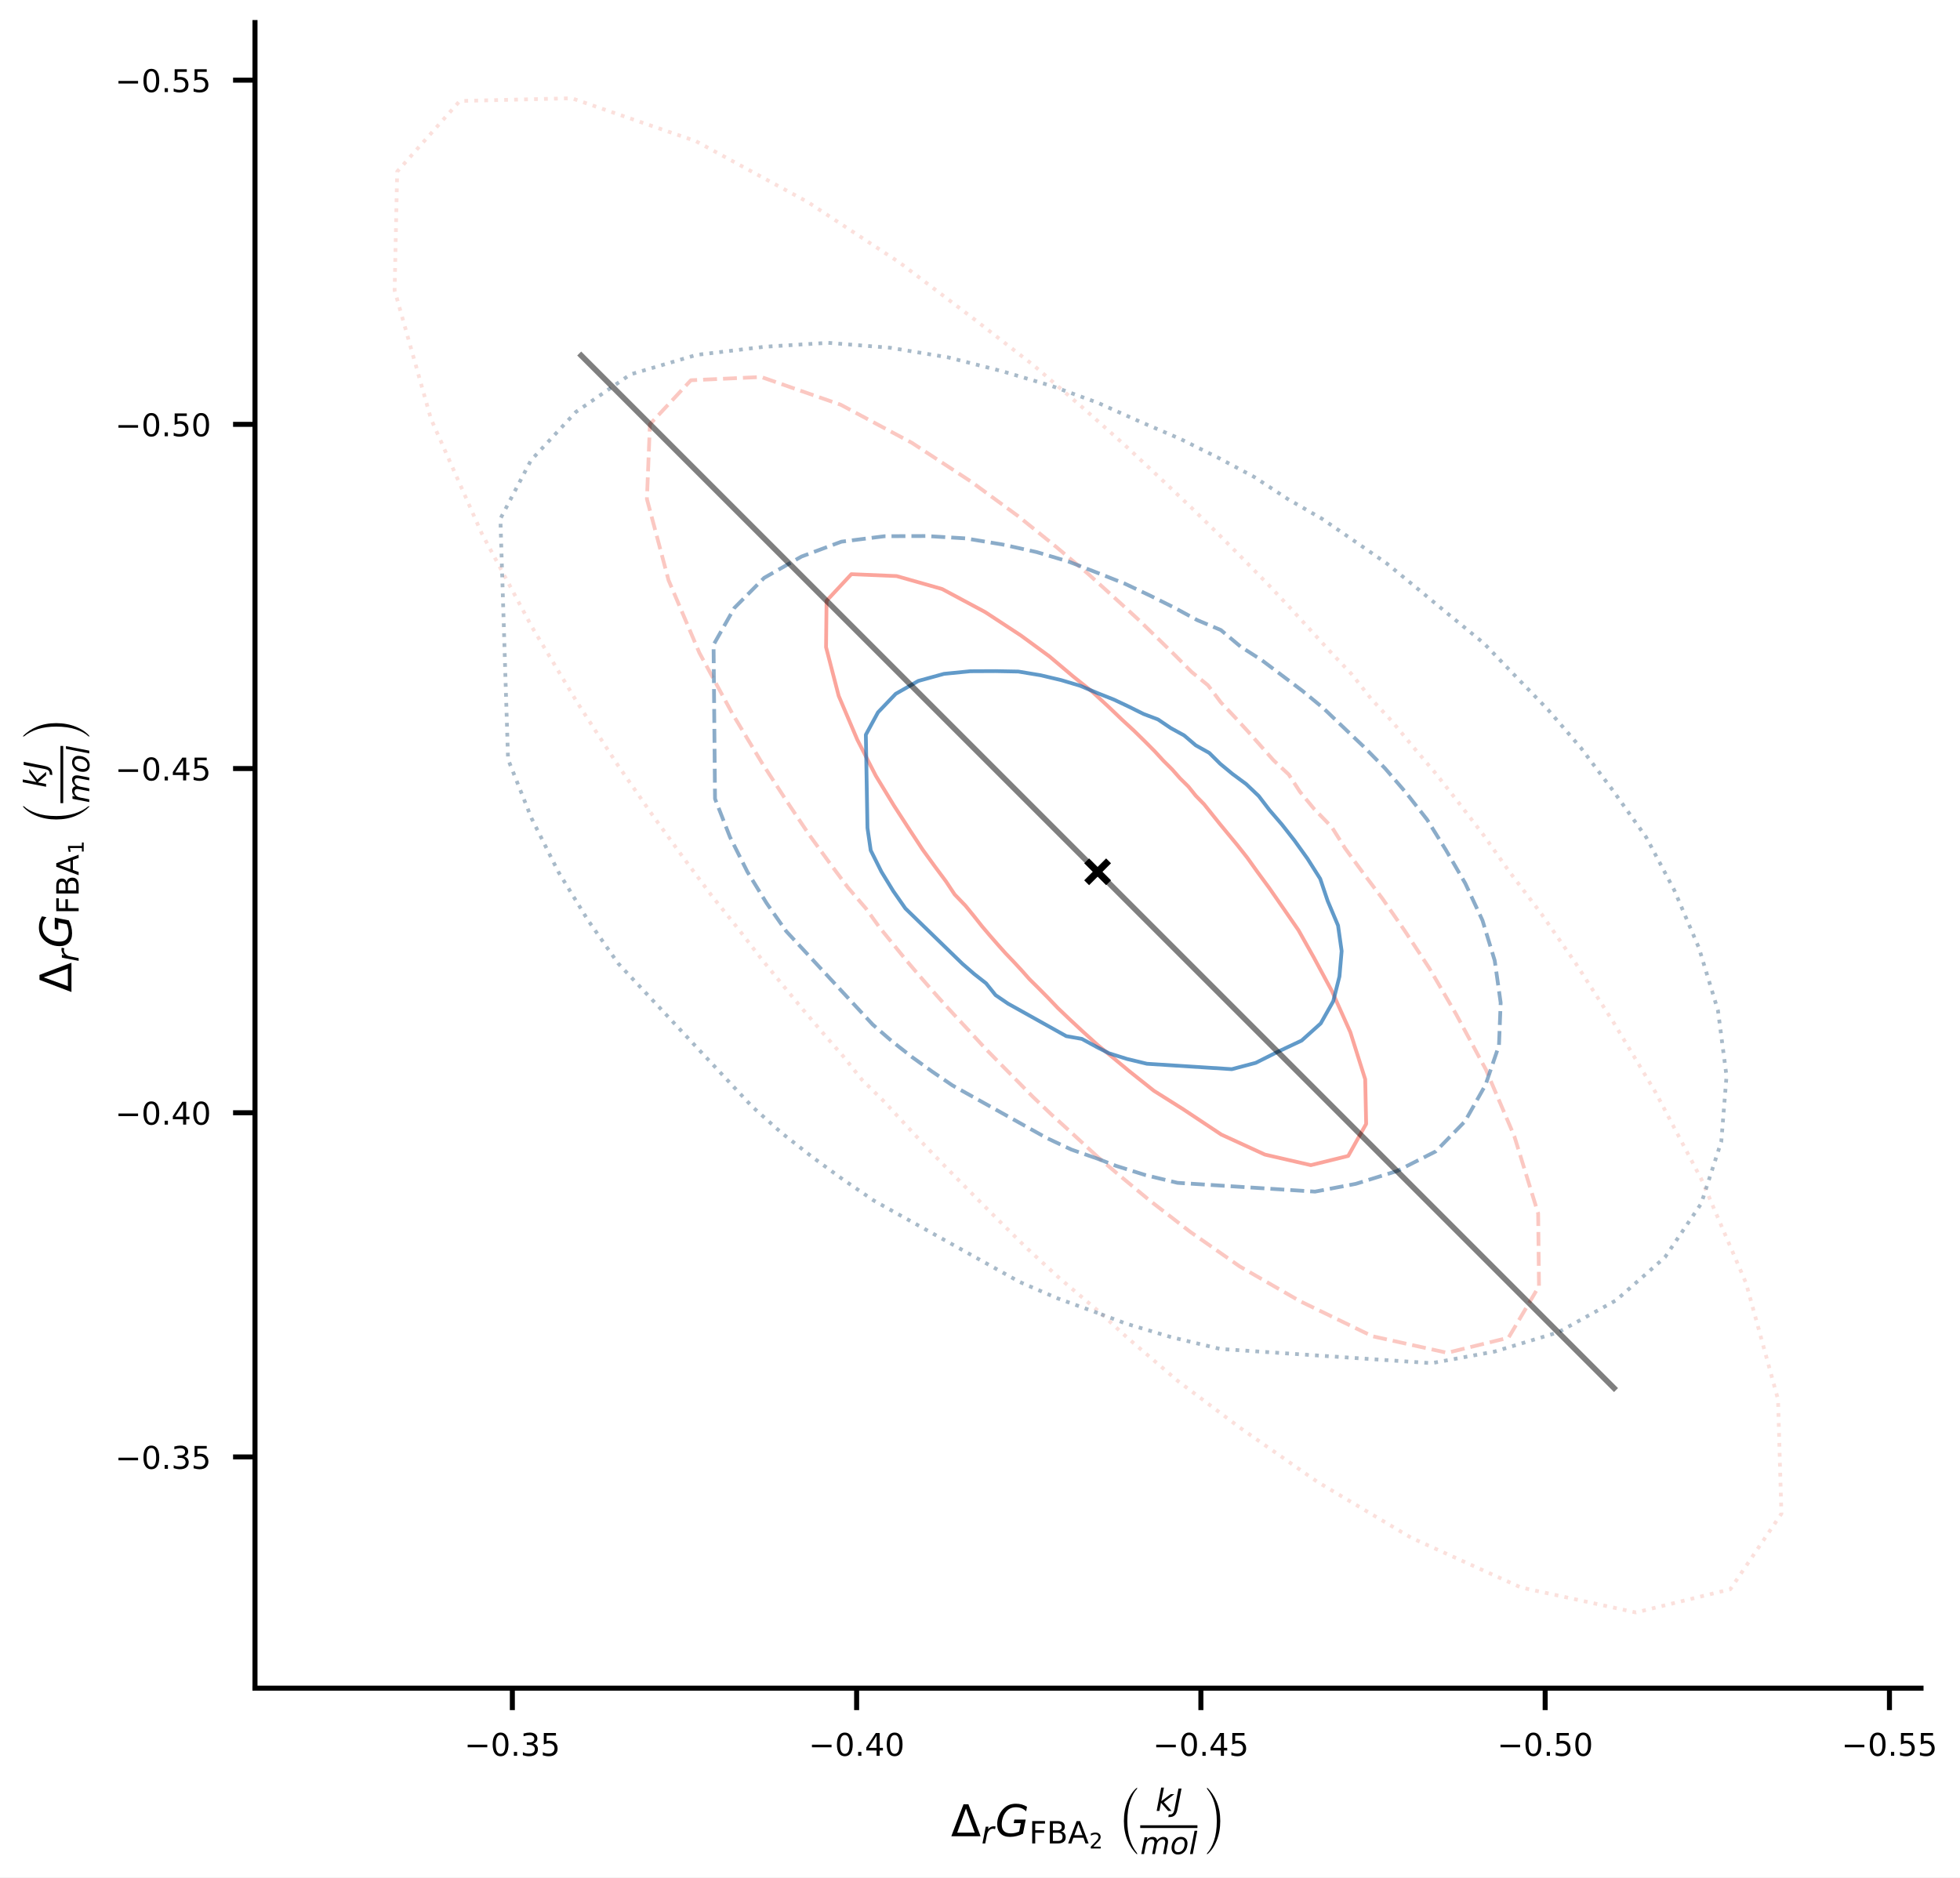
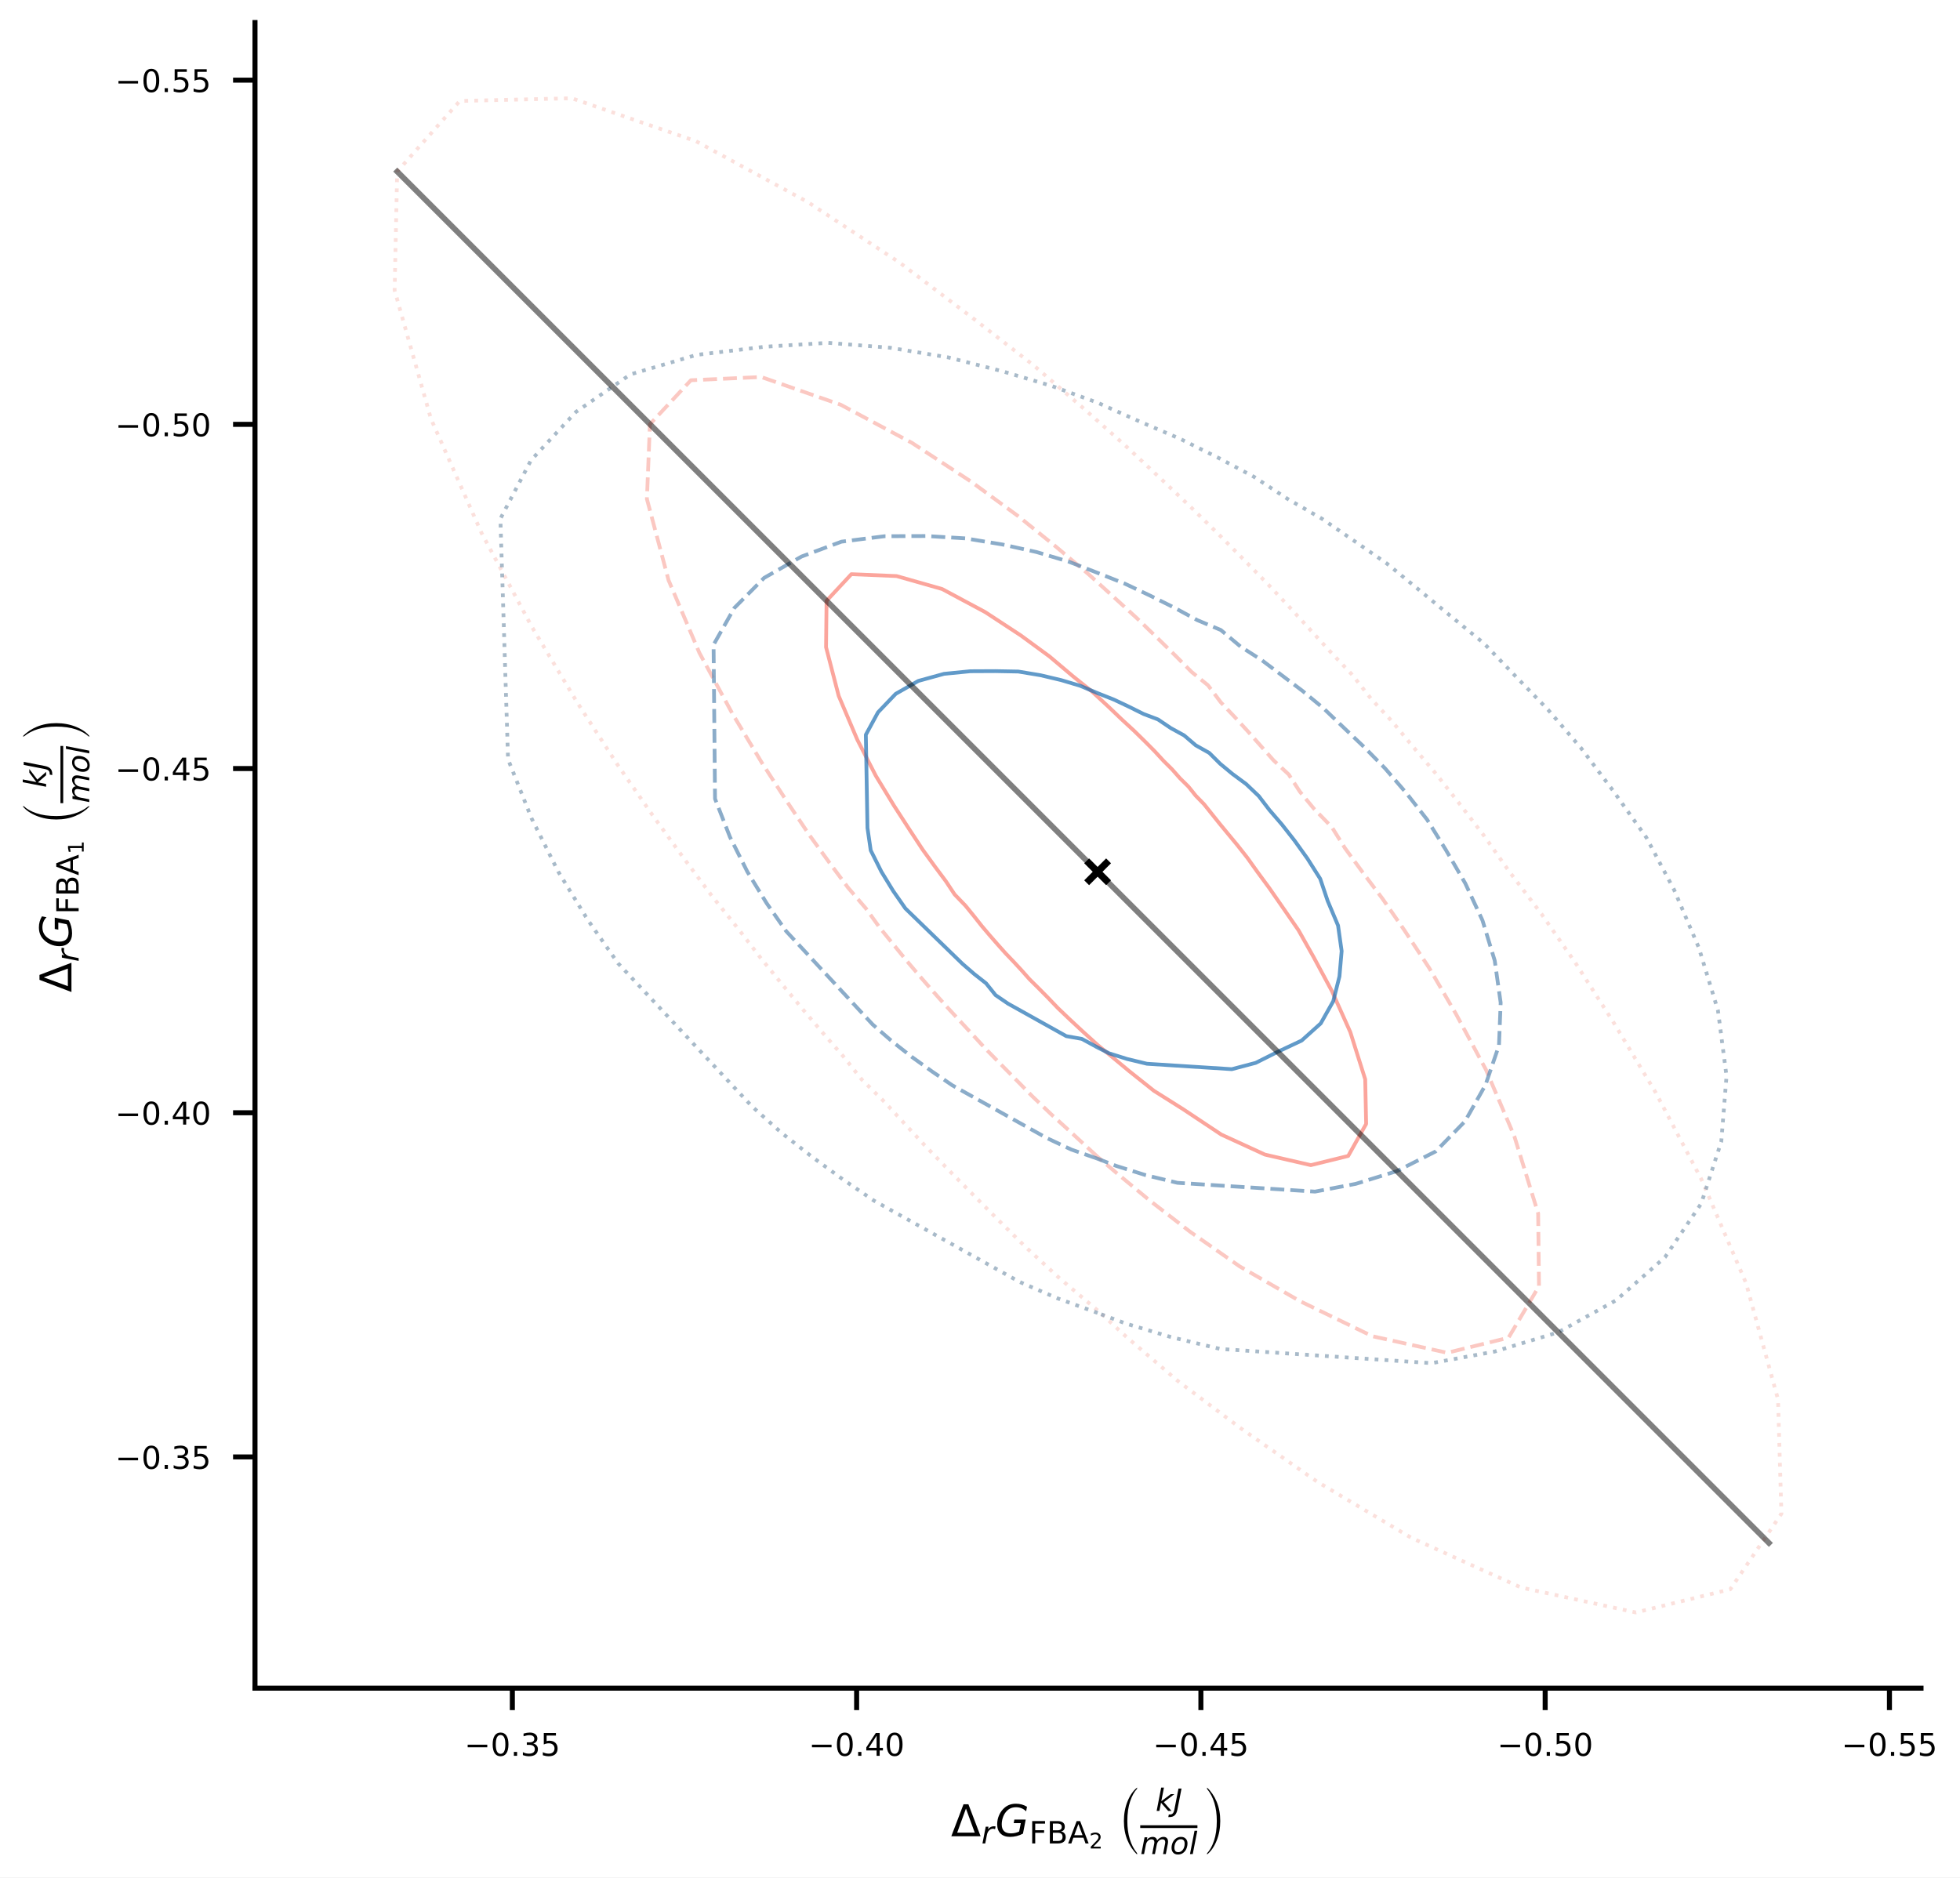
<svg xmlns="http://www.w3.org/2000/svg" xmlns:xlink="http://www.w3.org/1999/xlink" width="312.863pt" height="299.758pt" viewBox="0 0 312.863 299.758" version="1.1">
  <defs>
    <style type="text/css">*{stroke-linejoin: round; stroke-linecap: butt}</style>
  </defs>
  <g id="figure_1">
    <g id="patch_1">
      <path d="M 0 299.758  L 312.863 299.758  L 312.863 0  L 0 0  z " style="fill: #ffffff" />
    </g>
    <g id="axes_1">
      <g id="patch_2">
        <path d="M 40.703 269.539  L 306.642 269.539  L 306.642 3.6  L 40.703 3.6  z " style="fill: #ffffff" />
      </g>
      <g id="matplotlib.axis_1">
        <g id="xtick_1">
          <g id="line2d_1">
            <defs>
-               <path id="mc699eb639b" d="M 0 0  L 0 3.5  " style="stroke: #000000; stroke-width: 0.8" />
-             </defs>
-             <g>
-               <use xlink:href="#mc699eb639b" x="301.601" y="269.539" style="stroke: #000000; stroke-width: 0.8" />
+               <path id="m43d3857e2c" d="M 0 0  L 0 3.5  " style="stroke: #000000; stroke-width: 0.8" />
+             </defs>
+             <g>
+               <use xlink:href="#m43d3857e2c" x="301.601" y="269.539" style="stroke: #000000; stroke-width: 0.8" />
            </g>
          </g>
          <g id="text_1">
            <g transform="translate(293.9399 280.3383) scale(0.05 -0.05)">
              <defs>
                <path id="DejaVuSans-2212" d="M 678 2272  L 4684 2272  L 4684 1741  L 678 1741  L 678 2272  z " transform="scale(0.015625)" />
                <path id="DejaVuSans-30" d="M 2034 4250  Q 1547 4250 1301 3770  Q 1056 3291 1056 2328  Q 1056 1369 1301 889  Q 1547 409 2034 409  Q 2525 409 2770 889  Q 3016 1369 3016 2328  Q 3016 3291 2770 3770  Q 2525 4250 2034 4250  z M 2034 4750  Q 2819 4750 3233 4129  Q 3647 3509 3647 2328  Q 3647 1150 3233 529  Q 2819 -91 2034 -91  Q 1250 -91 836 529  Q 422 1150 422 2328  Q 422 3509 836 4129  Q 1250 4750 2034 4750  z " transform="scale(0.015625)" />
                <path id="DejaVuSans-2e" d="M 684 794  L 1344 794  L 1344 0  L 684 0  L 684 794  z " transform="scale(0.015625)" />
                <path id="DejaVuSans-35" d="M 691 4666  L 3169 4666  L 3169 4134  L 1269 4134  L 1269 2991  Q 1406 3038 1543 3061  Q 1681 3084 1819 3084  Q 2600 3084 3056 2656  Q 3513 2228 3513 1497  Q 3513 744 3044 326  Q 2575 -91 1722 -91  Q 1428 -91 1123 -41  Q 819 9 494 109  L 494 744  Q 775 591 1075 516  Q 1375 441 1709 441  Q 2250 441 2565 725  Q 2881 1009 2881 1497  Q 2881 1984 2565 2268  Q 2250 2553 1709 2553  Q 1456 2553 1204 2497  Q 953 2441 691 2322  L 691 4666  z " transform="scale(0.015625)" />
              </defs>
              <use xlink:href="#DejaVuSans-2212" />
              <use xlink:href="#DejaVuSans-30" x="83.789" />
              <use xlink:href="#DejaVuSans-2e" x="147.412" />
              <use xlink:href="#DejaVuSans-35" x="179.199" />
              <use xlink:href="#DejaVuSans-35" x="242.822" />
            </g>
          </g>
        </g>
        <g id="xtick_2">
          <g id="line2d_2">
            <g>
-               <use xlink:href="#mc699eb639b" x="246.647" y="269.539" style="stroke: #000000; stroke-width: 0.8" />
+               <use xlink:href="#m43d3857e2c" x="246.647" y="269.539" style="stroke: #000000; stroke-width: 0.8" />
            </g>
          </g>
          <g id="text_2">
            <g transform="translate(238.9854 280.3383) scale(0.05 -0.05)">
              <use xlink:href="#DejaVuSans-2212" />
              <use xlink:href="#DejaVuSans-30" x="83.789" />
              <use xlink:href="#DejaVuSans-2e" x="147.412" />
              <use xlink:href="#DejaVuSans-35" x="179.199" />
              <use xlink:href="#DejaVuSans-30" x="242.822" />
            </g>
          </g>
        </g>
        <g id="xtick_3">
          <g id="line2d_3">
            <g>
-               <use xlink:href="#mc699eb639b" x="191.692" y="269.539" style="stroke: #000000; stroke-width: 0.8" />
+               <use xlink:href="#m43d3857e2c" x="191.692" y="269.539" style="stroke: #000000; stroke-width: 0.8" />
            </g>
          </g>
          <g id="text_3">
            <g transform="translate(184.0309 280.3383) scale(0.05 -0.05)">
              <defs>
                <path id="DejaVuSans-34" d="M 2419 4116  L 825 1625  L 2419 1625  L 2419 4116  z M 2253 4666  L 3047 4666  L 3047 1625  L 3713 1625  L 3713 1100  L 3047 1100  L 3047 0  L 2419 0  L 2419 1100  L 313 1100  L 313 1709  L 2253 4666  z " transform="scale(0.015625)" />
              </defs>
              <use xlink:href="#DejaVuSans-2212" />
              <use xlink:href="#DejaVuSans-30" x="83.789" />
              <use xlink:href="#DejaVuSans-2e" x="147.412" />
              <use xlink:href="#DejaVuSans-34" x="179.199" />
              <use xlink:href="#DejaVuSans-35" x="242.822" />
            </g>
          </g>
        </g>
        <g id="xtick_4">
          <g id="line2d_4">
            <g>
-               <use xlink:href="#mc699eb639b" x="136.738" y="269.539" style="stroke: #000000; stroke-width: 0.8" />
+               <use xlink:href="#m43d3857e2c" x="136.738" y="269.539" style="stroke: #000000; stroke-width: 0.8" />
            </g>
          </g>
          <g id="text_4">
            <g transform="translate(129.0764 280.3383) scale(0.05 -0.05)">
              <use xlink:href="#DejaVuSans-2212" />
              <use xlink:href="#DejaVuSans-30" x="83.789" />
              <use xlink:href="#DejaVuSans-2e" x="147.412" />
              <use xlink:href="#DejaVuSans-34" x="179.199" />
              <use xlink:href="#DejaVuSans-30" x="242.822" />
            </g>
          </g>
        </g>
        <g id="xtick_5">
          <g id="line2d_5">
            <g>
-               <use xlink:href="#mc699eb639b" x="81.783" y="269.539" style="stroke: #000000; stroke-width: 0.8" />
+               <use xlink:href="#m43d3857e2c" x="81.783" y="269.539" style="stroke: #000000; stroke-width: 0.8" />
            </g>
          </g>
          <g id="text_5">
            <g transform="translate(74.12197 280.3383) scale(0.05 -0.05)">
              <defs>
                <path id="DejaVuSans-33" d="M 2597 2516  Q 3050 2419 3304 2112  Q 3559 1806 3559 1356  Q 3559 666 3084 287  Q 2609 -91 1734 -91  Q 1441 -91 1130 -33  Q 819 25 488 141  L 488 750  Q 750 597 1062 519  Q 1375 441 1716 441  Q 2309 441 2620 675  Q 2931 909 2931 1356  Q 2931 1769 2642 2001  Q 2353 2234 1838 2234  L 1294 2234  L 1294 2753  L 1863 2753  Q 2328 2753 2575 2939  Q 2822 3125 2822 3475  Q 2822 3834 2567 4026  Q 2313 4219 1838 4219  Q 1578 4219 1281 4162  Q 984 4106 628 3988  L 628 4550  Q 988 4650 1302 4700  Q 1616 4750 1894 4750  Q 2613 4750 3031 4423  Q 3450 4097 3450 3541  Q 3450 3153 3228 2886  Q 3006 2619 2597 2516  z " transform="scale(0.015625)" />
              </defs>
              <use xlink:href="#DejaVuSans-2212" />
              <use xlink:href="#DejaVuSans-30" x="83.789" />
              <use xlink:href="#DejaVuSans-2e" x="147.412" />
              <use xlink:href="#DejaVuSans-33" x="179.199" />
              <use xlink:href="#DejaVuSans-35" x="242.822" />
            </g>
          </g>
        </g>
        <g id="text_6">
          <g transform="translate(151.7972 293.2181) scale(0.07 -0.07)">
            <defs>
              <path id="DejaVuSans-394" d="M 2188 4044  L 906 525  L 3472 525  L 2188 4044  z M 50 0  L 1831 4666  L 2547 4666  L 4325 0  L 50 0  z " transform="scale(0.015625)" />
              <path id="DejaVuSans-Oblique-72" d="M 2853 2969  Q 2766 3016 2653 3041  Q 2541 3066 2413 3066  Q 1953 3066 1609 2717  Q 1266 2369 1153 1784  L 800 0  L 225 0  L 909 3500  L 1484 3500  L 1375 2956  Q 1603 3259 1920 3421  Q 2238 3584 2597 3584  Q 2691 3584 2781 3573  Q 2872 3563 2963 3538  L 2853 2969  z " transform="scale(0.015625)" />
              <path id="DejaVuSans-Oblique-47" d="M 3494 697  L 3738 1919  L 2700 1919  L 2797 2438  L 4453 2438  L 4050 384  Q 3634 156 3143 32  Q 2653 -91 2156 -91  Q 1278 -91 783 396  Q 288 884 288 1753  Q 288 2475 589 3126  Q 891 3778 1422 4213  Q 1756 4484 2153 4617  Q 2550 4750 3034 4750  Q 3472 4750 3873 4639  Q 4275 4528 4641 4306  L 4513 3634  Q 4231 3928 3853 4083  Q 3475 4238 3047 4238  Q 2550 4238 2172 4048  Q 1794 3859 1497 3463  Q 1244 3125 1098 2667  Q 953 2209 953 1734  Q 953 1081 1287 751  Q 1622 422 2284 422  Q 2616 422 2925 492  Q 3234 563 3494 697  z " transform="scale(0.015625)" />
              <path id="DejaVuSans-46" d="M 628 4666  L 3309 4666  L 3309 4134  L 1259 4134  L 1259 2759  L 3109 2759  L 3109 2228  L 1259 2228  L 1259 0  L 628 0  L 628 4666  z " transform="scale(0.015625)" />
              <path id="DejaVuSans-42" d="M 1259 2228  L 1259 519  L 2272 519  Q 2781 519 3026 730  Q 3272 941 3272 1375  Q 3272 1813 3026 2020  Q 2781 2228 2272 2228  L 1259 2228  z M 1259 4147  L 1259 2741  L 2194 2741  Q 2656 2741 2882 2914  Q 3109 3088 3109 3444  Q 3109 3797 2882 3972  Q 2656 4147 2194 4147  L 1259 4147  z M 628 4666  L 2241 4666  Q 2963 4666 3353 4366  Q 3744 4066 3744 3513  Q 3744 3084 3544 2831  Q 3344 2578 2956 2516  Q 3422 2416 3680 2098  Q 3938 1781 3938 1306  Q 3938 681 3513 340  Q 3088 0 2303 0  L 628 0  L 628 4666  z " transform="scale(0.015625)" />
              <path id="DejaVuSans-41" d="M 2188 4044  L 1331 1722  L 3047 1722  L 2188 4044  z M 1831 4666  L 2547 4666  L 4325 0  L 3669 0  L 3244 1197  L 1141 1197  L 716 0  L 50 0  L 1831 4666  z " transform="scale(0.015625)" />
              <path id="DejaVuSans-32" d="M 1228 531  L 3431 531  L 3431 0  L 469 0  L 469 531  Q 828 903 1448 1529  Q 2069 2156 2228 2338  Q 2531 2678 2651 2914  Q 2772 3150 2772 3378  Q 2772 3750 2511 3984  Q 2250 4219 1831 4219  Q 1534 4219 1204 4116  Q 875 4013 500 3803  L 500 4441  Q 881 4594 1212 4672  Q 1544 4750 1819 4750  Q 2544 4750 2975 4387  Q 3406 4025 3406 3419  Q 3406 3131 3298 2873  Q 3191 2616 2906 2266  Q 2828 2175 2409 1742  Q 1991 1309 1228 531  z " transform="scale(0.015625)" />
              <path id="DejaVuSans-20" transform="scale(0.015625)" />
              <path id="STIXSizeTwoSym-Regular-28" d="M 3219 -1555  L 3219 -1786  Q 2144 -774 1517 730  Q 890 2234 890 4115  Q 890 6003 1533 7593  Q 2176 9184 3219 10022  L 3219 9811  Q 2490 9062 1994 7606  Q 1498 6150 1498 4115  Q 1498 563 3219 -1555  z " transform="scale(0.015625)" />
              <path id="DejaVuSans-Oblique-6b" d="M 1172 4863  L 1747 4863  L 1197 2028  L 3169 3500  L 3916 3500  L 1716 1825  L 3322 0  L 2625 0  L 1131 1709  L 800 0  L 225 0  L 1172 4863  z " transform="scale(0.015625)" />
              <path id="DejaVuSans-Oblique-4a" d="M 1069 4666  L 1703 4666  L 856 325  Q 691 -522 298 -901  Q -94 -1281 -800 -1281  L -1050 -1281  L -947 -750  L -750 -750  Q -328 -750 -109 -509  Q 109 -269 225 325  L 1069 4666  z " transform="scale(0.015625)" />
              <path id="DejaVuSans-Oblique-6d" d="M 5747 2113  L 5338 0  L 4763 0  L 5166 2094  Q 5191 2228 5203 2325  Q 5216 2422 5216 2491  Q 5216 2772 5059 2928  Q 4903 3084 4622 3084  Q 4203 3084 3875 2770  Q 3547 2456 3450 1953  L 3066 0  L 2491 0  L 2900 2094  Q 2925 2209 2937 2307  Q 2950 2406 2950 2484  Q 2950 2769 2794 2926  Q 2638 3084 2363 3084  Q 1938 3084 1609 2770  Q 1281 2456 1184 1953  L 800 0  L 225 0  L 909 3500  L 1484 3500  L 1375 2956  Q 1609 3263 1923 3423  Q 2238 3584 2597 3584  Q 2978 3584 3223 3384  Q 3469 3184 3519 2828  Q 3781 3197 4126 3390  Q 4472 3584 4856 3584  Q 5306 3584 5551 3325  Q 5797 3066 5797 2591  Q 5797 2488 5784 2364  Q 5772 2241 5747 2113  z " transform="scale(0.015625)" />
              <path id="DejaVuSans-Oblique-6f" d="M 1625 -91  Q 1009 -91 651 289  Q 294 669 294 1325  Q 294 1706 417 2101  Q 541 2497 738 2766  Q 1047 3184 1428 3384  Q 1809 3584 2291 3584  Q 2888 3584 3255 3212  Q 3622 2841 3622 2241  Q 3622 1825 3500 1412  Q 3378 1000 3181 728  Q 2875 309 2494 109  Q 2113 -91 1625 -91  z M 891 1344  Q 891 869 1089 633  Q 1288 397 1691 397  Q 2269 397 2648 901  Q 3028 1406 3028 2181  Q 3028 2634 2825 2865  Q 2622 3097 2228 3097  Q 1903 3097 1650 2945  Q 1397 2794 1197 2484  Q 1050 2253 970 1956  Q 891 1659 891 1344  z " transform="scale(0.015625)" />
              <path id="DejaVuSans-Oblique-6c" d="M 1172 4863  L 1747 4863  L 800 0  L 225 0  L 1172 4863  z " transform="scale(0.015625)" />
              <path id="STIXSizeTwoSym-Regular-29" d="M 730 9792  L 730 10022  Q 1805 9011 2432 7507  Q 3059 6003 3059 4115  Q 3059 2234 2416 643  Q 1773 -947 730 -1786  L 730 -1574  Q 1459 -826 1955 633  Q 2451 2093 2451 4115  Q 2451 7674 730 9792  z " transform="scale(0.015625)" />
            </defs>
            <use xlink:href="#DejaVuSans-394" transform="translate(0 0.496875)" />
            <use xlink:href="#DejaVuSans-Oblique-72" transform="translate(69.36523 -15.90938) scale(0.7)" />
            <use xlink:href="#DejaVuSans-Oblique-47" transform="translate(100.8789 0.496875)" />
            <use xlink:href="#DejaVuSans-46" transform="translate(178.3691 -15.90938) scale(0.7)" />
            <use xlink:href="#DejaVuSans-42" transform="translate(218.6328 -15.90938) scale(0.7)" />
            <use xlink:href="#DejaVuSans-41" transform="translate(266.6553 -15.90938) scale(0.7)" />
            <use xlink:href="#DejaVuSans-32" transform="translate(315.2109 -27.39375) scale(0.49)" />
            <use xlink:href="#DejaVuSans-20" transform="translate(351.0347 0.496875)" />
            <use xlink:href="#STIXSizeTwoSym-Regular-28" transform="translate(382.8218 -17.98438) scale(0.827287)" />
            <use xlink:href="#DejaVuSans-Oblique-6b" transform="translate(466.5615 58.30469) scale(0.7)" />
            <use xlink:href="#DejaVuSans-Oblique-4a" transform="translate(507.0986 58.30469) scale(0.7)" />
            <use xlink:href="#DejaVuSans-Oblique-6d" transform="translate(431.5615 -40.14531) scale(0.7)" />
            <use xlink:href="#DejaVuSans-Oblique-6f" transform="translate(499.75 -40.14531) scale(0.7)" />
            <use xlink:href="#DejaVuSans-Oblique-6c" transform="translate(542.5771 -40.14531) scale(0.7)" />
            <use xlink:href="#STIXSizeTwoSym-Regular-29" transform="translate(574.5254 -17.98438) scale(0.827287)" />
            <path d="M 431.562 19.294  L 431.562 25.544  L 562.025 25.544  L 562.025 19.294  L 431.562 19.294  z " />
          </g>
        </g>
      </g>
      <g id="matplotlib.axis_2">
        <g id="ytick_1">
          <g id="line2d_6">
            <defs>
-               <path id="m042e298134" d="M 0 0  L -3.5 0  " style="stroke: #000000; stroke-width: 0.8" />
-             </defs>
-             <g>
-               <use xlink:href="#m042e298134" x="40.703" y="12.798" style="stroke: #000000; stroke-width: 0.8" />
+               <path id="mc0486defe5" d="M 0 0  L -3.5 0  " style="stroke: #000000; stroke-width: 0.8" />
+             </defs>
+             <g>
+               <use xlink:href="#mc0486defe5" x="40.703" y="12.798" style="stroke: #000000; stroke-width: 0.8" />
            </g>
          </g>
          <g id="text_7">
            <g transform="translate(18.38 14.6979) scale(0.05 -0.05)">
              <use xlink:href="#DejaVuSans-2212" />
              <use xlink:href="#DejaVuSans-30" x="83.789" />
              <use xlink:href="#DejaVuSans-2e" x="147.412" />
              <use xlink:href="#DejaVuSans-35" x="179.199" />
              <use xlink:href="#DejaVuSans-35" x="242.822" />
            </g>
          </g>
        </g>
        <g id="ytick_2">
          <g id="line2d_7">
            <g>
-               <use xlink:href="#m042e298134" x="40.703" y="67.753" style="stroke: #000000; stroke-width: 0.8" />
+               <use xlink:href="#mc0486defe5" x="40.703" y="67.753" style="stroke: #000000; stroke-width: 0.8" />
            </g>
          </g>
          <g id="text_8">
            <g transform="translate(18.38 69.65238) scale(0.05 -0.05)">
              <use xlink:href="#DejaVuSans-2212" />
              <use xlink:href="#DejaVuSans-30" x="83.789" />
              <use xlink:href="#DejaVuSans-2e" x="147.412" />
              <use xlink:href="#DejaVuSans-35" x="179.199" />
              <use xlink:href="#DejaVuSans-30" x="242.822" />
            </g>
          </g>
        </g>
        <g id="ytick_3">
          <g id="line2d_8">
            <g>
-               <use xlink:href="#m042e298134" x="40.703" y="122.707" style="stroke: #000000; stroke-width: 0.8" />
+               <use xlink:href="#mc0486defe5" x="40.703" y="122.707" style="stroke: #000000; stroke-width: 0.8" />
            </g>
          </g>
          <g id="text_9">
            <g transform="translate(18.38 124.6069) scale(0.05 -0.05)">
              <use xlink:href="#DejaVuSans-2212" />
              <use xlink:href="#DejaVuSans-30" x="83.789" />
              <use xlink:href="#DejaVuSans-2e" x="147.412" />
              <use xlink:href="#DejaVuSans-34" x="179.199" />
              <use xlink:href="#DejaVuSans-35" x="242.822" />
            </g>
          </g>
        </g>
        <g id="ytick_4">
          <g id="line2d_9">
            <g>
-               <use xlink:href="#m042e298134" x="40.703" y="177.662" style="stroke: #000000; stroke-width: 0.8" />
+               <use xlink:href="#mc0486defe5" x="40.703" y="177.662" style="stroke: #000000; stroke-width: 0.8" />
            </g>
          </g>
          <g id="text_10">
            <g transform="translate(18.38 179.5613) scale(0.05 -0.05)">
              <use xlink:href="#DejaVuSans-2212" />
              <use xlink:href="#DejaVuSans-30" x="83.789" />
              <use xlink:href="#DejaVuSans-2e" x="147.412" />
              <use xlink:href="#DejaVuSans-34" x="179.199" />
              <use xlink:href="#DejaVuSans-30" x="242.822" />
            </g>
          </g>
        </g>
        <g id="ytick_5">
          <g id="line2d_10">
            <g>
-               <use xlink:href="#m042e298134" x="40.703" y="232.616" style="stroke: #000000; stroke-width: 0.8" />
+               <use xlink:href="#mc0486defe5" x="40.703" y="232.616" style="stroke: #000000; stroke-width: 0.8" />
            </g>
          </g>
          <g id="text_11">
            <g transform="translate(18.38 234.5158) scale(0.05 -0.05)">
              <use xlink:href="#DejaVuSans-2212" />
              <use xlink:href="#DejaVuSans-30" x="83.789" />
              <use xlink:href="#DejaVuSans-2e" x="147.412" />
              <use xlink:href="#DejaVuSans-33" x="179.199" />
              <use xlink:href="#DejaVuSans-35" x="242.822" />
            </g>
          </g>
        </g>
        <g id="text_12">
          <g transform="translate(11.44 158.4445) rotate(-90) scale(0.07 -0.07)">
            <defs>
              <path id="DejaVuSans-31" d="M 794 531  L 1825 531  L 1825 4091  L 703 3866  L 703 4441  L 1819 4666  L 2450 4666  L 2450 531  L 3481 531  L 3481 0  L 794 0  L 794 531  z " transform="scale(0.015625)" />
            </defs>
            <use xlink:href="#DejaVuSans-394" transform="translate(0 0.496875)" />
            <use xlink:href="#DejaVuSans-Oblique-72" transform="translate(69.36523 -15.90938) scale(0.7)" />
            <use xlink:href="#DejaVuSans-Oblique-47" transform="translate(100.8789 0.496875)" />
            <use xlink:href="#DejaVuSans-46" transform="translate(178.3691 -15.90938) scale(0.7)" />
            <use xlink:href="#DejaVuSans-42" transform="translate(218.6328 -15.90938) scale(0.7)" />
            <use xlink:href="#DejaVuSans-41" transform="translate(266.6553 -15.90938) scale(0.7)" />
            <use xlink:href="#DejaVuSans-31" transform="translate(315.2109 -27.39375) scale(0.49)" />
            <use xlink:href="#DejaVuSans-20" transform="translate(351.0347 0.496875)" />
            <use xlink:href="#STIXSizeTwoSym-Regular-28" transform="translate(382.8218 -17.98438) scale(0.827287)" />
            <use xlink:href="#DejaVuSans-Oblique-6b" transform="translate(466.5615 58.30469) scale(0.7)" />
            <use xlink:href="#DejaVuSans-Oblique-4a" transform="translate(507.0986 58.30469) scale(0.7)" />
            <use xlink:href="#DejaVuSans-Oblique-6d" transform="translate(431.5615 -40.14531) scale(0.7)" />
            <use xlink:href="#DejaVuSans-Oblique-6f" transform="translate(499.75 -40.14531) scale(0.7)" />
            <use xlink:href="#DejaVuSans-Oblique-6c" transform="translate(542.5771 -40.14531) scale(0.7)" />
            <use xlink:href="#STIXSizeTwoSym-Regular-29" transform="translate(574.5254 -17.98438) scale(0.827287)" />
            <path d="M 431.562 19.294  L 431.562 25.544  L 562.025 25.544  L 562.025 19.294  L 431.562 19.294  z " />
          </g>
        </g>
      </g>
      <g id="patch_3">
        <path d="M 40.703 269.539  L 40.703 3.6  " style="fill: none; stroke: #000000; stroke-width: 0.8; stroke-linejoin: miter; stroke-linecap: square" />
      </g>
      <g id="patch_4">
        <path d="M 40.703 269.539  L 306.642 269.539  " style="fill: none; stroke: #000000; stroke-width: 0.8; stroke-linejoin: miter; stroke-linecap: square" />
      </g>
      <g id="line2d_11">
-         <path d="M 175.206 209.228  L 169.076 204.042  L 163.767 199.158  L 159.12 194.562  L 154.944 190.37  L 151.108 186.488  L 147.537 182.792  L 144.184 179.187  L 140.937 175.686  L 137.567 172.377  L 134.624 168.678  L 131.467 165.061  L 128.256 161.287  L 124.949 157.287  L 121.455 152.995  L 117.827 148.281  L 113.645 143.067  L 109.212 137.12  L 104.209 130.225  L 98.543 122.057  L 92.17 112.214  L 84.92 100.123  L 76.887 85.143  L 68.789 66.873  L 62.99 46.361  L 63.402 27.389  L 73.393 16.123  L 91.272 15.688  L 111.072 22.534  L 128.929 32.254  L 143.603 41.931  L 155.48 50.943  L 164.99 58.33  L 172.879 65.137  L 179.495 71.021  L 185.165 76.316  L 190.141 81.024  L 194.583 85.37  L 198.62 89.436  L 202.371 93.26  L 205.873 96.984  L 209.21 100.623  L 212.481 104.19  L 215.809 107.699  L 218.819 111.516  L 222.246 115.225  L 225.572 119.252  L 229.189 123.51  L 232.864 128.195  L 236.832 133.368  L 240.947 139.194  L 246.032 145.889  L 251.479 153.743  L 257.47 163.093  L 264.305 174.47  L 271.587 188.302  L 278.716 204.883  L 283.815 223.44  L 284.354 241.69  L 276.198 253.747  L 261.125 257.451  L 242.785 253.464  L 225.233 245.507  L 210.268 236.583  L 198.011 228.015  L 188.093 220.557  L 179.882 213.526  L 175.206 209.228  " clip-path="url(#p978617eb5e)" style="fill: none; stroke-dasharray: 0.6,0.99; stroke-dashoffset: 0; stroke: #fad3ce; stroke-opacity: 0.7; stroke-width: 0.6" />
+         <path d="M 175.206 209.228  L 169.076 204.042  L 163.767 199.158  L 159.12 194.562  L 154.944 190.37  L 151.108 186.488  L 147.537 182.792  L 144.184 179.187  L 140.937 175.686  L 137.567 172.377  L 134.624 168.678  L 131.467 165.061  L 128.256 161.287  L 124.949 157.287  L 121.455 152.995  L 117.827 148.281  L 113.645 143.067  L 109.212 137.12  L 104.209 130.225  L 98.543 122.057  L 92.17 112.214  L 84.92 100.123  L 76.887 85.143  L 68.789 66.873  L 62.99 46.361  L 63.402 27.389  L 73.393 16.123  L 91.272 15.688  L 111.072 22.534  L 128.929 32.254  L 143.603 41.931  L 155.48 50.943  L 164.99 58.33  L 172.879 65.137  L 179.495 71.021  L 185.165 76.316  L 190.141 81.024  L 194.583 85.37  L 198.62 89.436  L 202.371 93.26  L 205.873 96.984  L 209.21 100.623  L 212.481 104.19  L 215.809 107.699  L 218.819 111.516  L 222.246 115.225  L 225.572 119.252  L 229.189 123.51  L 232.864 128.195  L 236.832 133.368  L 240.947 139.194  L 246.032 145.889  L 251.479 153.743  L 257.47 163.093  L 264.305 174.47  L 271.587 188.302  L 278.716 204.883  L 283.815 223.44  L 284.354 241.69  L 276.198 253.747  L 261.125 257.451  L 242.785 253.464  L 225.233 245.507  L 210.268 236.583  L 198.011 228.015  L 188.093 220.557  L 179.882 213.526  L 175.206 209.228  " clip-path="url(#pac5f50dad4)" style="fill: none; stroke-dasharray: 0.6,0.99; stroke-dashoffset: 0; stroke: #fad3ce; stroke-opacity: 0.7; stroke-width: 0.6" />
      </g>
      <g id="line2d_12">
-         <path d="M 175.206 184.709  L 171.249 181.054  L 167.816 177.93  L 164.791 175.043  L 162.097 172.303  L 159.615 169.792  L 157.292 167.422  L 155.136 165.068  L 153.035 162.803  L 150.965 160.565  L 148.931 158.283  L 146.887 155.942  L 144.807 153.498  L 142.691 150.9  L 140.43 148.122  L 138.224 145.051  L 135.347 141.701  L 132.477 137.851  L 129.238 133.387  L 125.72 128.132  L 121.606 121.778  L 116.925 113.973  L 111.645 104.25  L 106.721 92.651  L 103.263 79.677  L 103.745 67.733  L 110.281 60.712  L 121.518 60.194  L 134.214 64.629  L 145.571 70.711  L 154.953 76.861  L 162.511 82.4  L 168.659 87.371  L 173.712 91.643  L 177.956 95.487  L 181.6 98.82  L 184.781 101.9  L 187.629 104.687  L 190.217 107.293  L 192.821 109.409  L 194.867 112.132  L 197.04 114.428  L 199.14 116.718  L 201.197 119.033  L 203.273 121.382  L 205.709 123.652  L 207.496 126.409  L 209.763 129.154  L 212.594 132.062  L 214.715 135.459  L 217.45 139.194  L 220.682 143.492  L 224.18 148.536  L 228.147 154.574  L 232.372 161.827  L 237.186 170.774  L 241.719 181.404  L 245.526 193.74  L 245.662 205.356  L 240.792 213.586  L 231.003 215.992  L 219.06 213.346  L 207.45 207.716  L 197.89 202.202  L 189.96 196.659  L 183.518 191.675  L 178.232 187.284  L 175.206 184.709  " clip-path="url(#p978617eb5e)" style="fill: none; stroke-dasharray: 2.22,0.96; stroke-dashoffset: 0; stroke: #fab1a8; stroke-opacity: 0.7; stroke-width: 0.6" />
+         <path d="M 175.206 184.709  L 171.249 181.054  L 167.816 177.93  L 164.791 175.043  L 162.097 172.303  L 159.615 169.792  L 157.292 167.422  L 155.136 165.068  L 153.035 162.803  L 150.965 160.565  L 148.931 158.283  L 146.887 155.942  L 144.807 153.498  L 142.691 150.9  L 140.43 148.122  L 138.224 145.051  L 135.347 141.701  L 132.477 137.851  L 129.238 133.387  L 125.72 128.132  L 121.606 121.778  L 116.925 113.973  L 111.645 104.25  L 106.721 92.651  L 103.263 79.677  L 103.745 67.733  L 110.281 60.712  L 121.518 60.194  L 134.214 64.629  L 145.571 70.711  L 154.953 76.861  L 162.511 82.4  L 168.659 87.371  L 173.712 91.643  L 177.956 95.487  L 181.6 98.82  L 184.781 101.9  L 187.629 104.687  L 190.217 107.293  L 192.821 109.409  L 194.867 112.132  L 197.04 114.428  L 199.14 116.718  L 201.197 119.033  L 203.273 121.382  L 205.709 123.652  L 207.496 126.409  L 209.763 129.154  L 212.594 132.062  L 214.715 135.459  L 217.45 139.194  L 220.682 143.492  L 224.18 148.536  L 228.147 154.574  L 232.372 161.827  L 237.186 170.774  L 241.719 181.404  L 245.526 193.74  L 245.662 205.356  L 240.792 213.586  L 231.003 215.992  L 219.06 213.346  L 207.45 207.716  L 197.89 202.202  L 189.96 196.659  L 183.518 191.675  L 178.232 187.284  L 175.206 184.709  " clip-path="url(#pac5f50dad4)" style="fill: none; stroke-dasharray: 2.22,0.96; stroke-dashoffset: 0; stroke: #fab1a8; stroke-opacity: 0.7; stroke-width: 0.6" />
      </g>
      <g id="line2d_13">
-         <path d="M 175.206 166.841  L 172.798 164.661  L 170.717 162.723  L 168.88 160.969  L 167.256 159.273  L 165.751 157.75  L 164.324 156.34  L 163.034 154.885  L 161.76 153.512  L 160.481 152.175  L 159.246 150.789  L 158.004 149.367  L 156.741 147.882  L 155.487 146.293  L 154.116 144.608  L 152.381 142.809  L 150.995 140.717  L 149.252 138.378  L 147.284 135.666  L 145.195 132.485  L 142.7 128.632  L 139.805 123.874  L 136.846 118.105  L 133.874 111.105  L 131.858 103.333  L 131.939 95.926  L 135.896 91.676  L 143.119 91.979  L 150.387 94.047  L 157.263 97.73  L 162.943 101.453  L 167.52 104.807  L 171.261 107.968  L 174.301 110.403  L 176.868 112.773  L 179.059 114.867  L 180.994 116.65  L 182.716 118.335  L 184.28 119.91  L 185.699 121.451  L 187.091 122.835  L 188.362 124.271  L 189.697 125.585  L 190.867 127.046  L 192.2 128.409  L 193.406 129.92  L 194.662 131.49  L 196.028 133.144  L 197.514 134.938  L 199.089 136.936  L 200.701 139.194  L 202.607 141.784  L 204.715 144.823  L 207.26 148.506  L 209.706 152.853  L 212.612 158.253  L 215.542 164.792  L 217.92 172.326  L 218.071 179.447  L 215.204 184.563  L 209.234 186.03  L 201.908 184.344  L 194.949 181.15  L 188.852 177.097  L 184.183 174.155  L 180.247 171.021  L 177.041 168.358  L 175.206 166.841  " clip-path="url(#p978617eb5e)" style="fill: none; stroke: #fa8072; stroke-opacity: 0.7; stroke-width: 0.6; stroke-linecap: square" />
+         <path d="M 175.206 166.841  L 172.798 164.661  L 170.717 162.723  L 168.88 160.969  L 167.256 159.273  L 165.751 157.75  L 164.324 156.34  L 163.034 154.885  L 161.76 153.512  L 160.481 152.175  L 159.246 150.789  L 158.004 149.367  L 156.741 147.882  L 155.487 146.293  L 154.116 144.608  L 152.381 142.809  L 150.995 140.717  L 149.252 138.378  L 147.284 135.666  L 145.195 132.485  L 142.7 128.632  L 139.805 123.874  L 136.846 118.105  L 133.874 111.105  L 131.858 103.333  L 131.939 95.926  L 135.896 91.676  L 143.119 91.979  L 150.387 94.047  L 157.263 97.73  L 162.943 101.453  L 167.52 104.807  L 171.261 107.968  L 174.301 110.403  L 176.868 112.773  L 179.059 114.867  L 180.994 116.65  L 182.716 118.335  L 184.28 119.91  L 185.699 121.451  L 187.091 122.835  L 188.362 124.271  L 189.697 125.585  L 190.867 127.046  L 192.2 128.409  L 193.406 129.92  L 194.662 131.49  L 196.028 133.144  L 197.514 134.938  L 199.089 136.936  L 200.701 139.194  L 202.607 141.784  L 204.715 144.823  L 207.26 148.506  L 209.706 152.853  L 212.612 158.253  L 215.542 164.792  L 217.92 172.326  L 218.071 179.447  L 215.204 184.563  L 209.234 186.03  L 201.908 184.344  L 194.949 181.15  L 188.852 177.097  L 184.183 174.155  L 180.247 171.021  L 177.041 168.358  L 175.206 166.841  " clip-path="url(#pac5f50dad4)" style="fill: none; stroke: #fa8072; stroke-opacity: 0.7; stroke-width: 0.6; stroke-linecap: square" />
      </g>
      <g id="line2d_14">
-         <path d="M 175.206 209.631  L 168.77 207.281  L 162.717 204.66  L 139.517 191.708  L 134.562 188.323  L 129.662 184.737  L 124.784 180.906  L 120.056 176.674  L 98.653 153.797  L 93.828 146.886  L 89.122 139.194  L 84.845 130.652  L 81.097 121.241  L 79.875 82.815  L 84.763 73.483  L 91.927 65.773  L 100.629 59.778  L 111.189 56.663  L 122.007 55.366  L 132.173 54.736  L 142.078 55.521  L 151.344 57.059  L 159.958 59.263  L 167.873 61.622  L 175.206 64.295  L 181.999 67.333  L 188.392 70.07  L 194.417 73.067  L 200.172 76.135  L 205.539 79.661  L 210.989 82.808  L 216.178 86.373  L 221.403 89.999  L 226.381 94.077  L 231.485 98.304  L 236.874 102.723  L 241.807 107.853  L 247.096 113.311  L 252.332 119.391  L 257.431 126.17  L 262.777 133.684  L 267.232 142.086  L 271.177 151.318  L 274.226 161.327  L 275.595 171.812  L 274.758 182.274  L 271.555 192.162  L 265.768 200.74  L 257.933 207.632  L 248.73 212.718  L 238.577 215.796  L 228.523 217.647  L 194.766 215.375  L 186.974 213.496  L 179.745 211.333  L 175.206 209.631  " clip-path="url(#p978617eb5e)" style="fill: none; stroke-dasharray: 0.6,0.99; stroke-dashoffset: 0; stroke: #839db2; stroke-opacity: 0.7; stroke-width: 0.6" />
+         <path d="M 175.206 209.631  L 168.77 207.281  L 162.717 204.66  L 139.517 191.708  L 134.562 188.323  L 129.662 184.737  L 124.784 180.906  L 120.056 176.674  L 98.653 153.797  L 93.828 146.886  L 89.122 139.194  L 84.845 130.652  L 81.097 121.241  L 79.875 82.815  L 84.763 73.483  L 91.927 65.773  L 100.629 59.778  L 111.189 56.663  L 122.007 55.366  L 132.173 54.736  L 142.078 55.521  L 151.344 57.059  L 159.958 59.263  L 167.873 61.622  L 175.206 64.295  L 181.999 67.333  L 188.392 70.07  L 194.417 73.067  L 200.172 76.135  L 205.539 79.661  L 210.989 82.808  L 216.178 86.373  L 221.403 89.999  L 226.381 94.077  L 231.485 98.304  L 236.874 102.723  L 241.807 107.853  L 247.096 113.311  L 252.332 119.391  L 257.431 126.17  L 262.777 133.684  L 267.232 142.086  L 271.177 151.318  L 274.226 161.327  L 275.595 171.812  L 274.758 182.274  L 271.555 192.162  L 265.768 200.74  L 257.933 207.632  L 248.73 212.718  L 238.577 215.796  L 228.523 217.647  L 194.766 215.375  L 186.974 213.496  L 179.745 211.333  L 175.206 209.631  " clip-path="url(#pac5f50dad4)" style="fill: none; stroke-dasharray: 0.6,0.99; stroke-dashoffset: 0; stroke: #839db2; stroke-opacity: 0.7; stroke-width: 0.6" />
      </g>
      <g id="line2d_15">
-         <path d="M 175.206 185.005  L 171.014 183.544  L 167.096 181.708  L 152.029 173.297  L 148.811 171.099  L 145.607 168.792  L 142.436 166.303  L 139.31 163.589  L 125.491 148.677  L 122.358 144.189  L 119.301 139.194  L 116.524 133.647  L 114.136 127.544  L 113.902 102.938  L 117.222 97.065  L 121.977 92.266  L 127.94 88.861  L 134.32 86.484  L 141.204 85.614  L 147.89 85.583  L 154.129 85.959  L 160.024 86.937  L 165.468 88.144  L 170.523 89.651  L 175.206 91.468  L 179.554 93.193  L 183.615 95.114  L 187.457 97.025  L 191.115 99.012  L 194.875 100.591  L 198.025 103.237  L 201.413 105.407  L 204.643 107.846  L 207.94 110.335  L 211.205 113.039  L 214.35 116.044  L 217.677 119.208  L 221.085 122.676  L 224.426 126.556  L 227.801 130.863  L 230.793 135.696  L 233.891 141.038  L 236.641 146.955  L 238.592 153.362  L 239.542 160.098  L 239.273 166.918  L 237.118 173.23  L 233.841 179.042  L 229.173 183.839  L 222.989 186.977  L 216.422 189.015  L 209.909 190.257  L 187.956 188.853  L 182.877 187.628  L 178.16 186.148  L 175.206 185.005  " clip-path="url(#p978617eb5e)" style="fill: none; stroke-dasharray: 2.22,0.96; stroke-dashoffset: 0; stroke: #5a8ab2; stroke-opacity: 0.7; stroke-width: 0.6" />
+         <path d="M 175.206 185.005  L 171.014 183.544  L 167.096 181.708  L 152.029 173.297  L 148.811 171.099  L 145.607 168.792  L 142.436 166.303  L 139.31 163.589  L 125.491 148.677  L 122.358 144.189  L 119.301 139.194  L 116.524 133.647  L 114.136 127.544  L 113.902 102.938  L 117.222 97.065  L 121.977 92.266  L 127.94 88.861  L 134.32 86.484  L 141.204 85.614  L 147.89 85.583  L 154.129 85.959  L 160.024 86.937  L 165.468 88.144  L 170.523 89.651  L 175.206 91.468  L 179.554 93.193  L 183.615 95.114  L 187.457 97.025  L 191.115 99.012  L 194.875 100.591  L 198.025 103.237  L 201.413 105.407  L 204.643 107.846  L 207.94 110.335  L 211.205 113.039  L 214.35 116.044  L 217.677 119.208  L 221.085 122.676  L 224.426 126.556  L 227.801 130.863  L 230.793 135.696  L 233.891 141.038  L 236.641 146.955  L 238.592 153.362  L 239.542 160.098  L 239.273 166.918  L 237.118 173.23  L 233.841 179.042  L 229.173 183.839  L 222.989 186.977  L 216.422 189.015  L 209.909 190.257  L 187.956 188.853  L 182.877 187.628  L 178.16 186.148  L 175.206 185.005  " clip-path="url(#pac5f50dad4)" style="fill: none; stroke-dasharray: 2.22,0.96; stroke-dashoffset: 0; stroke: #5a8ab2; stroke-opacity: 0.7; stroke-width: 0.6" />
      </g>
      <g id="line2d_16">
-         <path d="M 175.206 167.244  L 172.684 165.873  L 170.2 165.433  L 160.901 160.242  L 158.915 158.885  L 157.4 156.999  L 155.493 155.501  L 153.612 153.869  L 144.523 145.047  L 142.589 142.277  L 140.702 139.194  L 138.988 135.77  L 138.469 132.186  L 138.208 117.313  L 140.155 113.727  L 142.978 110.78  L 146.588 108.719  L 150.69 107.588  L 154.884 107.172  L 158.88 107.153  L 162.547 107.221  L 166.088 107.809  L 169.367 108.584  L 172.398 109.487  L 175.206 110.67  L 177.805 111.701  L 180.231 112.849  L 182.528 113.991  L 184.838 114.865  L 186.894 116.254  L 189.022 117.423  L 190.869 119.001  L 193.029 120.214  L 194.77 121.946  L 196.721 123.562  L 198.907 125.177  L 200.921 127.093  L 202.626 129.322  L 204.623 131.641  L 206.64 134.215  L 208.699 137.086  L 210.738 140.31  L 211.923 143.832  L 213.584 147.772  L 214.159 151.85  L 213.809 155.899  L 212.813 159.868  L 210.822 163.399  L 207.776 166.138  L 203.951 167.938  L 200.443 169.699  L 196.624 170.709  L 183.075 169.843  L 179.941 169.087  L 177.029 168.173  L 175.206 167.244  " clip-path="url(#p978617eb5e)" style="fill: none; stroke: #1f6fb2; stroke-opacity: 0.7; stroke-width: 0.6; stroke-linecap: square" />
+         <path d="M 175.206 167.244  L 172.684 165.873  L 170.2 165.433  L 160.901 160.242  L 158.915 158.885  L 157.4 156.999  L 155.493 155.501  L 153.612 153.869  L 144.523 145.047  L 142.589 142.277  L 140.702 139.194  L 138.988 135.77  L 138.469 132.186  L 138.208 117.313  L 140.155 113.727  L 142.978 110.78  L 146.588 108.719  L 150.69 107.588  L 154.884 107.172  L 158.88 107.153  L 162.547 107.221  L 166.088 107.809  L 169.367 108.584  L 172.398 109.487  L 175.206 110.67  L 177.805 111.701  L 180.231 112.849  L 182.528 113.991  L 184.838 114.865  L 186.894 116.254  L 189.022 117.423  L 190.869 119.001  L 193.029 120.214  L 194.77 121.946  L 196.721 123.562  L 198.907 125.177  L 200.921 127.093  L 202.626 129.322  L 204.623 131.641  L 206.64 134.215  L 208.699 137.086  L 210.738 140.31  L 211.923 143.832  L 213.584 147.772  L 214.159 151.85  L 213.809 155.899  L 212.813 159.868  L 210.822 163.399  L 207.776 166.138  L 203.951 167.938  L 200.443 169.699  L 196.624 170.709  L 183.075 169.843  L 179.941 169.087  L 177.029 168.173  L 175.206 167.244  " clip-path="url(#pac5f50dad4)" style="fill: none; stroke: #1f6fb2; stroke-opacity: 0.7; stroke-width: 0.6; stroke-linecap: square" />
      </g>
      <g id="line2d_17">
-         <path d="M 92.774 56.762  L 257.638 221.625  " clip-path="url(#p978617eb5e)" style="fill: none; stroke: #000000; stroke-opacity: 0.5; stroke-width: 0.9; stroke-linecap: square" />
+         <path d="M 63.402 27.389  L 282.361 246.349  " clip-path="url(#pac5f50dad4)" style="fill: none; stroke: #000000; stroke-opacity: 0.5; stroke-width: 0.9; stroke-linecap: square" />
      </g>
      <g id="line2d_18">
        <defs>
-           <path id="m01d71478c7" d="M -1.75 1.75  L 1.75 -1.75  M -1.75 -1.75  L 1.75 1.75  " style="stroke: #000000; stroke-width: 1.1" />
+           <path id="mc9593b60f7" d="M -1.75 1.75  L 1.75 -1.75  M -1.75 -1.75  L 1.75 1.75  " style="stroke: #000000; stroke-width: 1.1" />
        </defs>
-         <g clip-path="url(#p978617eb5e)">
-           <use xlink:href="#m01d71478c7" x="175.206" y="139.194" style="stroke: #000000; stroke-width: 1.1" />
+         <g clip-path="url(#pac5f50dad4)">
+           <use xlink:href="#mc9593b60f7" x="175.206" y="139.194" style="stroke: #000000; stroke-width: 1.1" />
        </g>
      </g>
    </g>
  </g>
  <defs>
-     <clipPath id="p978617eb5e">
+     <clipPath id="pac5f50dad4">
      <rect x="40.703" y="3.6" width="265.939" height="265.939" />
    </clipPath>
  </defs>
</svg>
